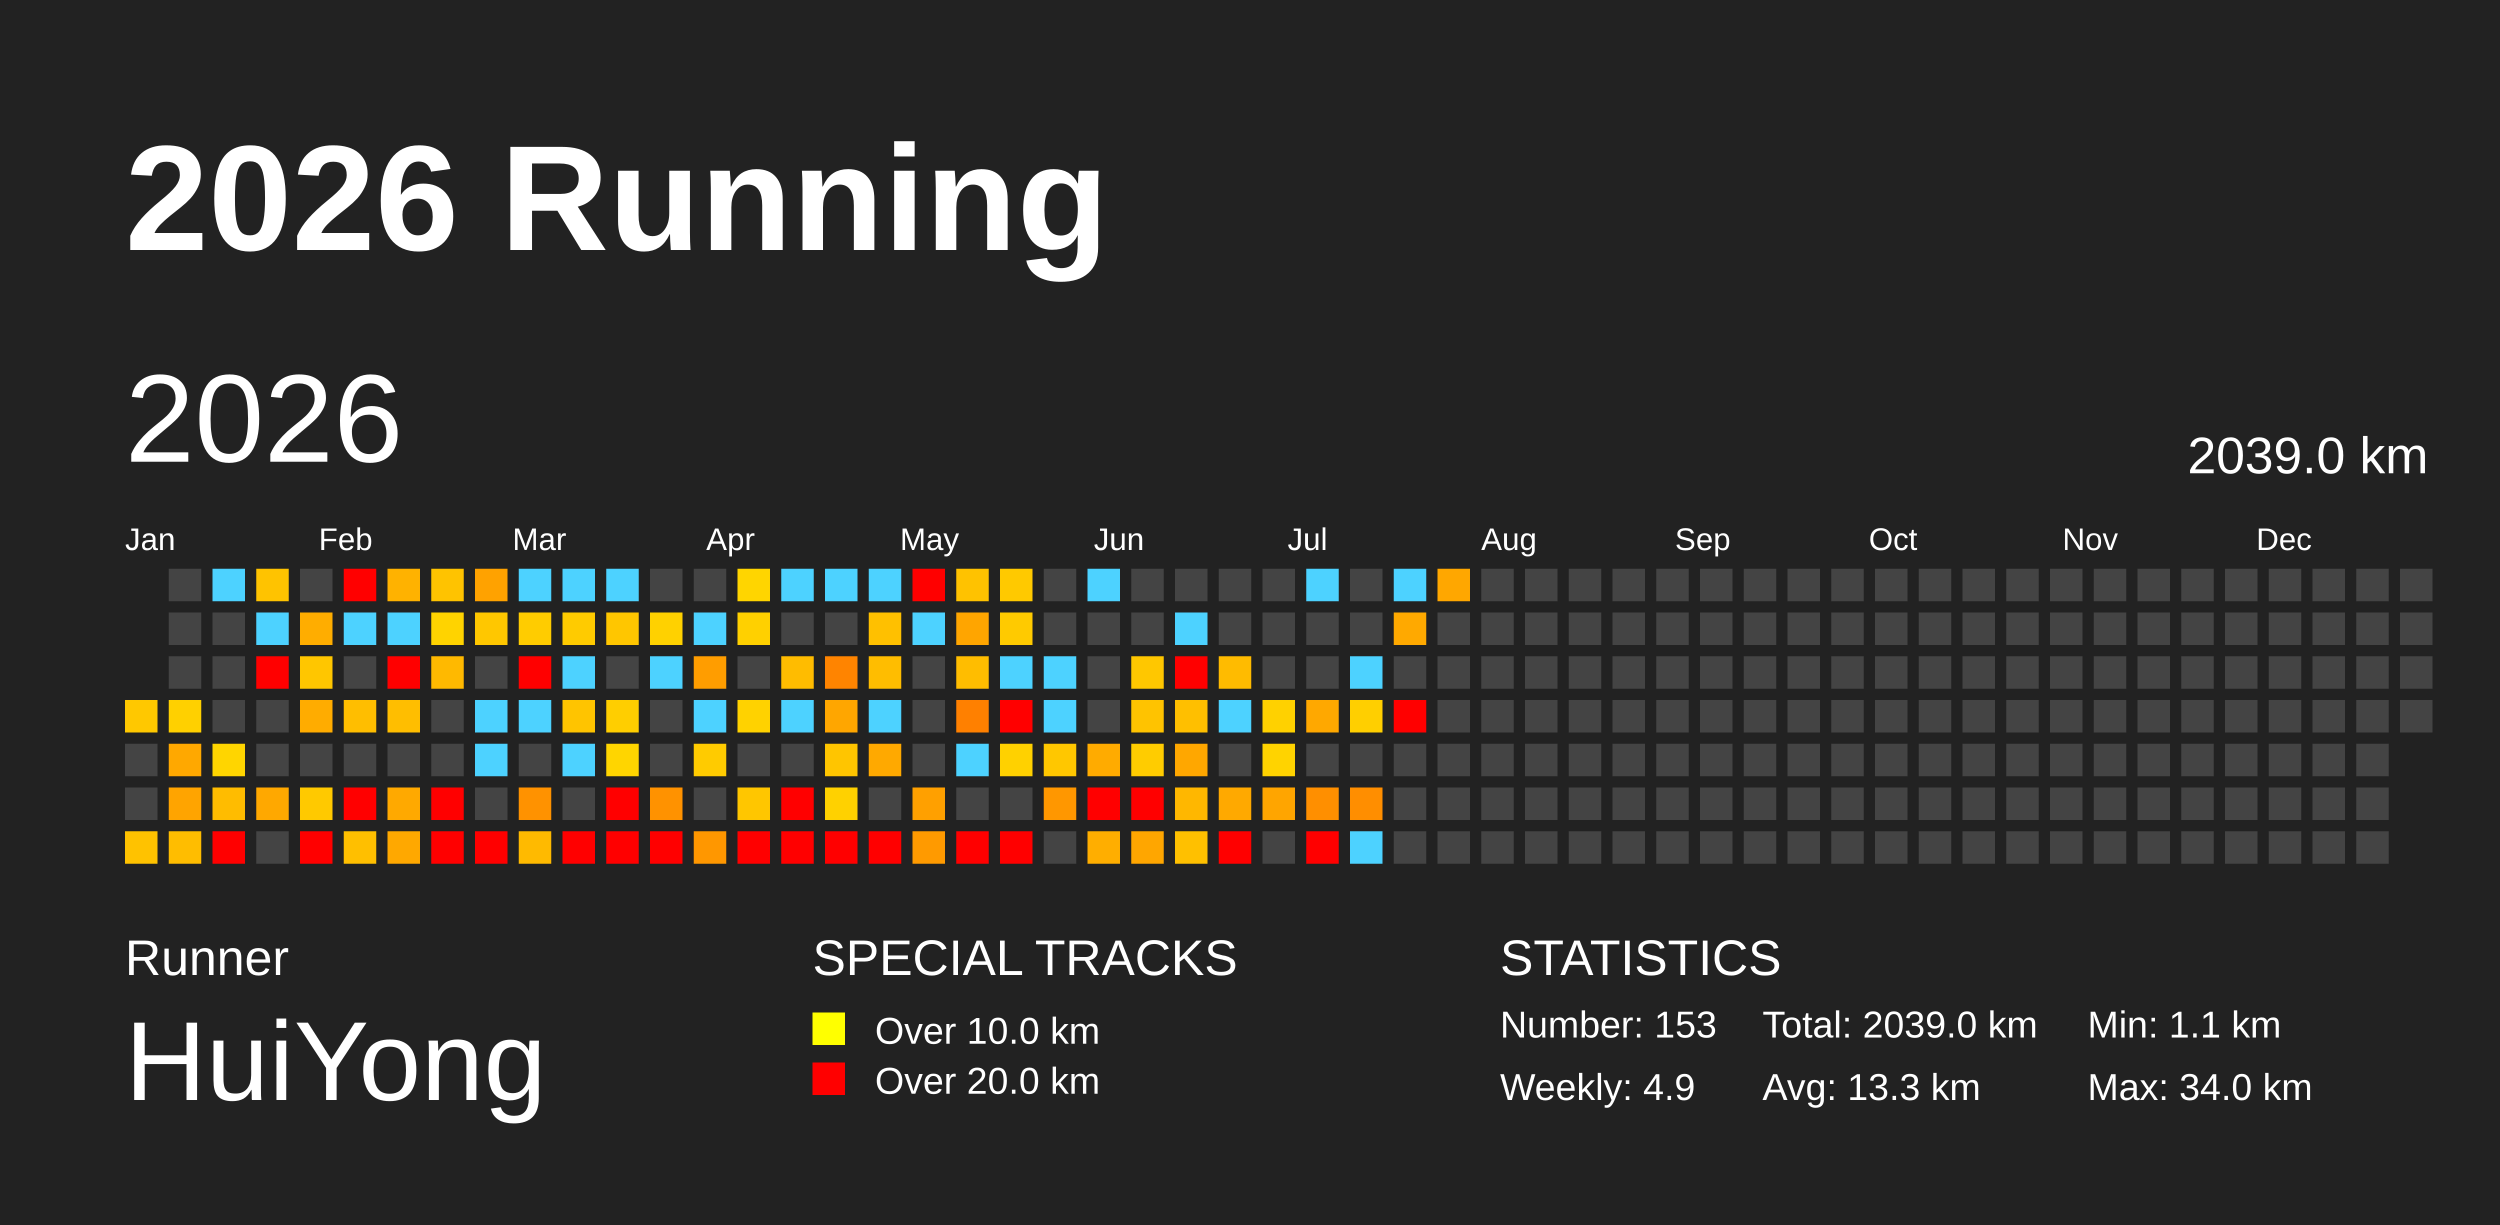
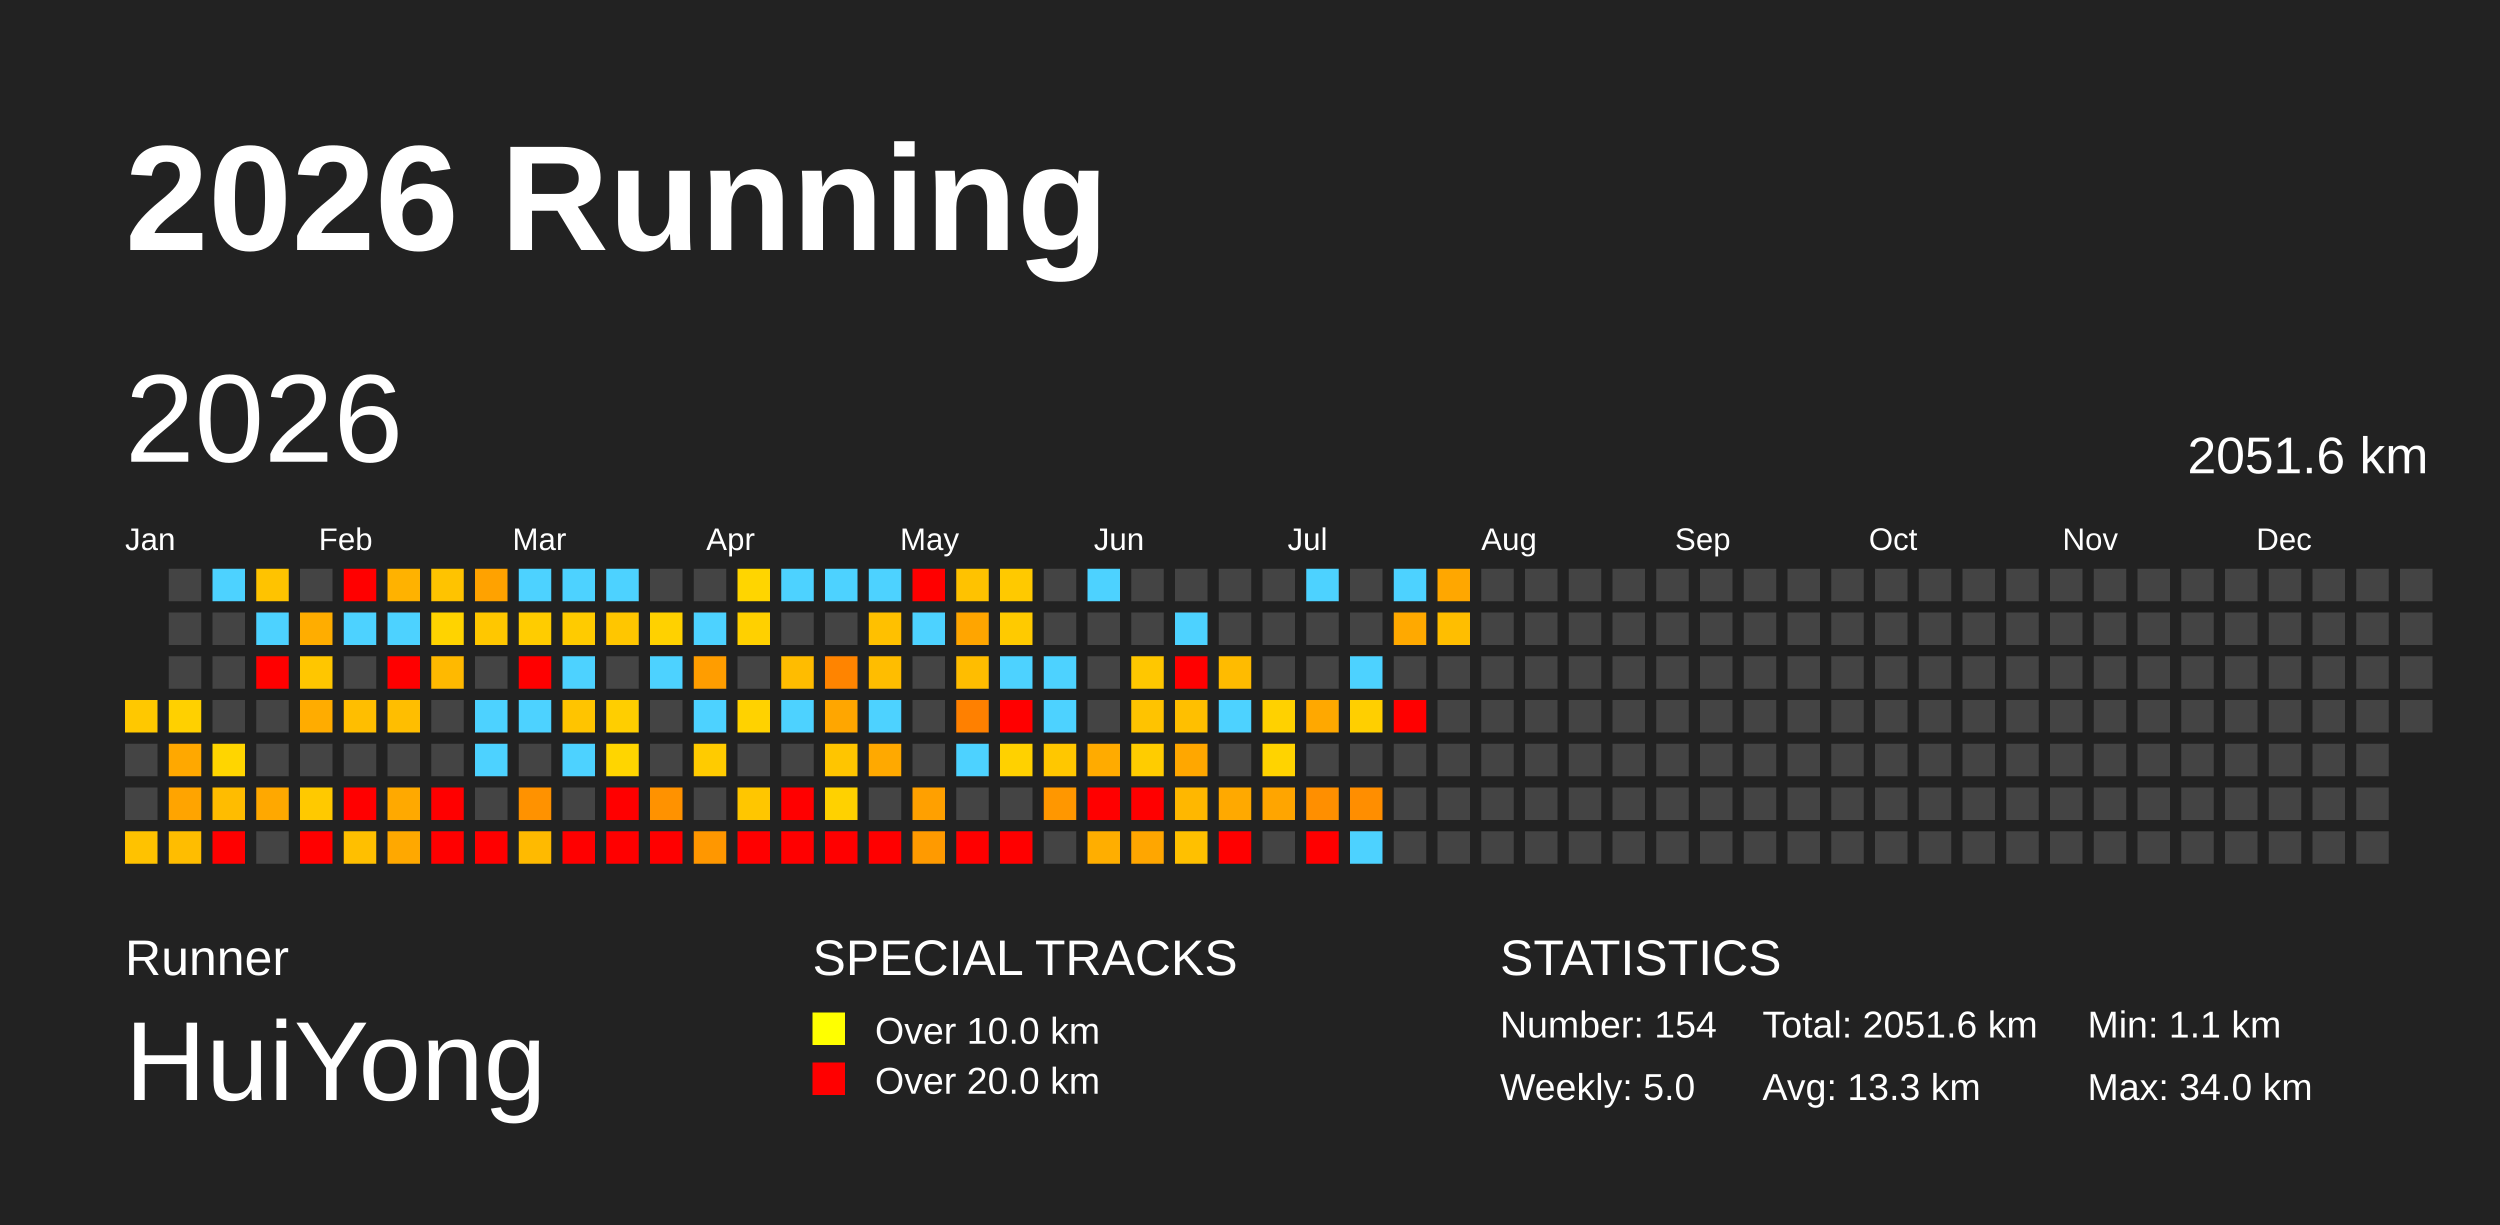
<svg xmlns="http://www.w3.org/2000/svg" baseProfile="full" height="98mm" version="1.1" viewBox="0,0,200,98" width="200mm">
  <defs />
  <rect fill="#222222" height="98" width="200" x="0" y="0" />
  <text fill="#FFFFFF" style="font-size:12px; font-family:Arial; font-weight:bold;" x="10" y="20">2026 Running</text>
  <text fill="#FFFFFF" style="font-size:4px; font-family:Arial" x="10" y="78">Runner</text>
  <text fill="#FFFFFF" style="font-size:9px; font-family:Arial" x="10" y="88">HuiYong</text>
  <text fill="#FFFFFF" style="font-size:4px; font-family:Arial" x="65" y="78">SPECIAL TRACKS</text>
  <rect fill="yellow" height="2.6" width="2.6" x="65" y="81" />
  <text fill="#FFFFFF" style="font-size:3px; font-family:Arial" x="70" y="83.5">Over 10.0 km</text>
  <rect fill="red" height="2.6" width="2.6" x="65" y="85" />
  <text fill="#FFFFFF" style="font-size:3px; font-family:Arial" x="70" y="87.5">Over 20.0 km</text>
  <text fill="#FFFFFF" style="font-size:4px; font-family:Arial" x="120" y="78">STATISTICS</text>
-   <text fill="#FFFFFF" style="font-size:3px; font-family:Arial" x="120" y="83">Number: 153</text>
-   <text fill="#FFFFFF" style="font-size:3px; font-family:Arial" x="120" y="88">Weekly: 4.9</text>
-   <text fill="#FFFFFF" style="font-size:3px; font-family:Arial" x="141" y="83">Total: 2039.0 km</text>
+   <text fill="#FFFFFF" style="font-size:3px; font-family:Arial" x="120" y="83">Number: 154</text>
+   <text fill="#FFFFFF" style="font-size:3px; font-family:Arial" x="120" y="88">Weekly: 5.0</text>
+   <text fill="#FFFFFF" style="font-size:3px; font-family:Arial" x="141" y="83">Total: 2051.6 km</text>
  <text fill="#FFFFFF" style="font-size:3px; font-family:Arial" x="141" y="88">Avg: 13.3 km</text>
  <text fill="#FFFFFF" style="font-size:3px; font-family:Arial" x="167" y="83">Min: 1.1 km</text>
  <text fill="#FFFFFF" style="font-size:3px; font-family:Arial" x="167" y="88">Max: 34.0 km</text>
  <text dominant-baseline="hanging" fill="#FFFFFF" style="font-size:10.0px; font-family:Arial;" x="10" y="30">2026</text>
-   <text dominant-baseline="hanging" fill="#FFFFFF" style="font-size:4.125px; font-family:Arial;" x="175" y="35">2039.0 km</text>
+   <text dominant-baseline="hanging" fill="#FFFFFF" style="font-size:4.125px; font-family:Arial;" x="175" y="35">2051.6 km</text>
  <text fill="#FFFFFF" style="font-size:2.5px; font-family:Arial" x="10.0" y="44">Jan</text>
  <text fill="#FFFFFF" style="font-size:2.5px; font-family:Arial" x="25.5" y="44">Feb</text>
  <text fill="#FFFFFF" style="font-size:2.5px; font-family:Arial" x="41.0" y="44">Mar</text>
  <text fill="#FFFFFF" style="font-size:2.5px; font-family:Arial" x="56.5" y="44">Apr</text>
  <text fill="#FFFFFF" style="font-size:2.5px; font-family:Arial" x="72.0" y="44">May</text>
  <text fill="#FFFFFF" style="font-size:2.5px; font-family:Arial" x="87.5" y="44">Jun</text>
  <text fill="#FFFFFF" style="font-size:2.5px; font-family:Arial" x="103.0" y="44">Jul</text>
  <text fill="#FFFFFF" style="font-size:2.5px; font-family:Arial" x="118.5" y="44">Aug</text>
  <text fill="#FFFFFF" style="font-size:2.5px; font-family:Arial" x="134.0" y="44">Sep</text>
  <text fill="#FFFFFF" style="font-size:2.5px; font-family:Arial" x="149.5" y="44">Oct</text>
  <text fill="#FFFFFF" style="font-size:2.5px; font-family:Arial" x="165.0" y="44">Nov</text>
  <text fill="#FFFFFF" style="font-size:2.5px; font-family:Arial" x="180.5" y="44">Dec</text>
  <rect fill="#ffc800" height="2.6" width="2.6" x="10.0" y="56.0" />
  <rect fill="#444444" height="2.6" width="2.6" x="10.0" y="59.5" />
  <rect fill="#444444" height="2.6" width="2.6" x="10.0" y="63.0" />
  <rect fill="#ffc200" height="2.6" width="2.6" x="10.0" y="66.5" />
  <rect fill="#444444" height="2.6" width="2.6" x="13.5" y="45.5" />
  <rect fill="#444444" height="2.6" width="2.6" x="13.5" y="49.0" />
  <rect fill="#444444" height="2.6" width="2.6" x="13.5" y="52.5" />
  <rect fill="#ffd000" height="2.6" width="2.6" x="13.5" y="56.0" />
  <rect fill="#ffa800" height="2.6" width="2.6" x="13.5" y="59.5" />
  <rect fill="#ffa400" height="2.6" width="2.6" x="13.5" y="63.0" />
  <rect fill="#ffbd00" height="2.6" width="2.6" x="13.5" y="66.5" />
  <rect fill="#4dd2ff" height="2.6" width="2.6" x="17.0" y="45.5" />
  <rect fill="#444444" height="2.6" width="2.6" x="17.0" y="49.0" />
  <rect fill="#444444" height="2.6" width="2.6" x="17.0" y="52.5" />
  <rect fill="#444444" height="2.6" width="2.6" x="17.0" y="56.0" />
  <rect fill="#ffd500" height="2.6" width="2.6" x="17.0" y="59.5" />
  <rect fill="#ffbc00" height="2.6" width="2.6" x="17.0" y="63.0" />
  <rect fill="red" height="2.6" width="2.6" x="17.0" y="66.5" />
  <rect fill="#ffc300" height="2.6" width="2.6" x="20.5" y="45.5" />
  <rect fill="#4dd2ff" height="2.6" width="2.6" x="20.5" y="49.0" />
  <rect fill="red" height="2.6" width="2.6" x="20.5" y="52.5" />
  <rect fill="#444444" height="2.6" width="2.6" x="20.5" y="56.0" />
  <rect fill="#444444" height="2.6" width="2.6" x="20.5" y="59.5" />
  <rect fill="#ffa800" height="2.6" width="2.6" x="20.5" y="63.0" />
  <rect fill="#444444" height="2.6" width="2.6" x="20.5" y="66.5" />
  <rect fill="#444444" height="2.6" width="2.6" x="24.0" y="45.5" />
  <rect fill="#ffad00" height="2.6" width="2.6" x="24.0" y="49.0" />
  <rect fill="#ffc600" height="2.6" width="2.6" x="24.0" y="52.5" />
  <rect fill="#ffac00" height="2.6" width="2.6" x="24.0" y="56.0" />
  <rect fill="#444444" height="2.6" width="2.6" x="24.0" y="59.5" />
  <rect fill="#ffc900" height="2.6" width="2.6" x="24.0" y="63.0" />
  <rect fill="red" height="2.6" width="2.6" x="24.0" y="66.5" />
  <rect fill="red" height="2.6" width="2.6" x="27.5" y="45.5" />
  <rect fill="#4dd2ff" height="2.6" width="2.6" x="27.5" y="49.0" />
  <rect fill="#444444" height="2.6" width="2.6" x="27.5" y="52.5" />
  <rect fill="#ffbe00" height="2.6" width="2.6" x="27.5" y="56.0" />
  <rect fill="#444444" height="2.6" width="2.6" x="27.5" y="59.5" />
  <rect fill="red" height="2.6" width="2.6" x="27.5" y="63.0" />
  <rect fill="#ffbf00" height="2.6" width="2.6" x="27.5" y="66.5" />
  <rect fill="#ffb200" height="2.6" width="2.6" x="31.0" y="45.5" />
  <rect fill="#4dd2ff" height="2.6" width="2.6" x="31.0" y="49.0" />
  <rect fill="red" height="2.6" width="2.6" x="31.0" y="52.5" />
  <rect fill="#ffbe00" height="2.6" width="2.6" x="31.0" y="56.0" />
  <rect fill="#444444" height="2.6" width="2.6" x="31.0" y="59.5" />
  <rect fill="#ffa900" height="2.6" width="2.6" x="31.0" y="63.0" />
  <rect fill="#ffa800" height="2.6" width="2.6" x="31.0" y="66.5" />
  <rect fill="#ffc300" height="2.6" width="2.6" x="34.5" y="45.5" />
  <rect fill="#ffd300" height="2.6" width="2.6" x="34.5" y="49.0" />
  <rect fill="#ffb900" height="2.6" width="2.6" x="34.5" y="52.5" />
  <rect fill="#444444" height="2.6" width="2.6" x="34.5" y="56.0" />
  <rect fill="#444444" height="2.6" width="2.6" x="34.5" y="59.5" />
  <rect fill="red" height="2.6" width="2.6" x="34.5" y="63.0" />
  <rect fill="red" height="2.6" width="2.6" x="34.5" y="66.5" />
  <rect fill="#ffa200" height="2.6" width="2.6" x="38.0" y="45.5" />
  <rect fill="#ffc700" height="2.6" width="2.6" x="38.0" y="49.0" />
  <rect fill="#444444" height="2.6" width="2.6" x="38.0" y="52.5" />
  <rect fill="#4dd2ff" height="2.6" width="2.6" x="38.0" y="56.0" />
  <rect fill="#4dd2ff" height="2.6" width="2.6" x="38.0" y="59.5" />
  <rect fill="#444444" height="2.6" width="2.6" x="38.0" y="63.0" />
  <rect fill="red" height="2.6" width="2.6" x="38.0" y="66.5" />
  <rect fill="#4dd2ff" height="2.6" width="2.6" x="41.5" y="45.5" />
  <rect fill="#ffcc00" height="2.6" width="2.6" x="41.5" y="49.0" />
  <rect fill="red" height="2.6" width="2.6" x="41.5" y="52.5" />
  <rect fill="#4dd2ff" height="2.6" width="2.6" x="41.5" y="56.0" />
  <rect fill="#444444" height="2.6" width="2.6" x="41.5" y="59.5" />
  <rect fill="#ff9200" height="2.6" width="2.6" x="41.5" y="63.0" />
  <rect fill="#ffba00" height="2.6" width="2.6" x="41.5" y="66.5" />
  <rect fill="#4dd2ff" height="2.6" width="2.6" x="45.0" y="45.5" />
  <rect fill="#ffcb00" height="2.6" width="2.6" x="45.0" y="49.0" />
  <rect fill="#4dd2ff" height="2.6" width="2.6" x="45.0" y="52.5" />
  <rect fill="#ffc400" height="2.6" width="2.6" x="45.0" y="56.0" />
  <rect fill="#4dd2ff" height="2.6" width="2.6" x="45.0" y="59.5" />
  <rect fill="#444444" height="2.6" width="2.6" x="45.0" y="63.0" />
  <rect fill="red" height="2.6" width="2.6" x="45.0" y="66.5" />
  <rect fill="#4dd2ff" height="2.6" width="2.6" x="48.5" y="45.5" />
  <rect fill="#ffc600" height="2.6" width="2.6" x="48.5" y="49.0" />
  <rect fill="#444444" height="2.6" width="2.6" x="48.5" y="52.5" />
  <rect fill="#ffce00" height="2.6" width="2.6" x="48.5" y="56.0" />
  <rect fill="#ffd500" height="2.6" width="2.6" x="48.5" y="59.5" />
  <rect fill="red" height="2.6" width="2.6" x="48.5" y="63.0" />
  <rect fill="red" height="2.6" width="2.6" x="48.5" y="66.5" />
  <rect fill="#444444" height="2.6" width="2.6" x="52.0" y="45.5" />
  <rect fill="#ffd100" height="2.6" width="2.6" x="52.0" y="49.0" />
  <rect fill="#4dd2ff" height="2.6" width="2.6" x="52.0" y="52.5" />
  <rect fill="#444444" height="2.6" width="2.6" x="52.0" y="56.0" />
  <rect fill="#444444" height="2.6" width="2.6" x="52.0" y="59.5" />
  <rect fill="#ff9200" height="2.6" width="2.6" x="52.0" y="63.0" />
  <rect fill="red" height="2.6" width="2.6" x="52.0" y="66.5" />
  <rect fill="#444444" height="2.6" width="2.6" x="55.5" y="45.5" />
  <rect fill="#4dd2ff" height="2.6" width="2.6" x="55.5" y="49.0" />
  <rect fill="#ff9d00" height="2.6" width="2.6" x="55.5" y="52.5" />
  <rect fill="#4dd2ff" height="2.6" width="2.6" x="55.5" y="56.0" />
  <rect fill="#ffcb00" height="2.6" width="2.6" x="55.5" y="59.5" />
  <rect fill="#444444" height="2.6" width="2.6" x="55.5" y="63.0" />
  <rect fill="#ff9700" height="2.6" width="2.6" x="55.5" y="66.5" />
  <rect fill="#ffd500" height="2.6" width="2.6" x="59.0" y="45.5" />
  <rect fill="#ffd000" height="2.6" width="2.6" x="59.0" y="49.0" />
  <rect fill="#444444" height="2.6" width="2.6" x="59.0" y="52.5" />
  <rect fill="#ffd200" height="2.6" width="2.6" x="59.0" y="56.0" />
  <rect fill="#444444" height="2.6" width="2.6" x="59.0" y="59.5" />
  <rect fill="#ffc600" height="2.6" width="2.6" x="59.0" y="63.0" />
  <rect fill="red" height="2.6" width="2.6" x="59.0" y="66.5" />
  <rect fill="#4dd2ff" height="2.6" width="2.6" x="62.5" y="45.5" />
  <rect fill="#444444" height="2.6" width="2.6" x="62.5" y="49.0" />
  <rect fill="#ffbc00" height="2.6" width="2.6" x="62.5" y="52.5" />
  <rect fill="#4dd2ff" height="2.6" width="2.6" x="62.5" y="56.0" />
  <rect fill="#444444" height="2.6" width="2.6" x="62.5" y="59.5" />
  <rect fill="red" height="2.6" width="2.6" x="62.5" y="63.0" />
  <rect fill="red" height="2.6" width="2.6" x="62.5" y="66.5" />
  <rect fill="#4dd2ff" height="2.6" width="2.6" x="66.0" y="45.5" />
  <rect fill="#444444" height="2.6" width="2.6" x="66.0" y="49.0" />
  <rect fill="#ff8400" height="2.6" width="2.6" x="66.0" y="52.5" />
  <rect fill="#ffa600" height="2.6" width="2.6" x="66.0" y="56.0" />
  <rect fill="#ffc500" height="2.6" width="2.6" x="66.0" y="59.5" />
  <rect fill="#ffd100" height="2.6" width="2.6" x="66.0" y="63.0" />
  <rect fill="red" height="2.6" width="2.6" x="66.0" y="66.5" />
  <rect fill="#4dd2ff" height="2.6" width="2.6" x="69.5" y="45.5" />
  <rect fill="#ffc000" height="2.6" width="2.6" x="69.5" y="49.0" />
  <rect fill="#ffbd00" height="2.6" width="2.6" x="69.5" y="52.5" />
  <rect fill="#4dd2ff" height="2.6" width="2.6" x="69.5" y="56.0" />
  <rect fill="#ffa900" height="2.6" width="2.6" x="69.5" y="59.5" />
  <rect fill="#444444" height="2.6" width="2.6" x="69.5" y="63.0" />
  <rect fill="red" height="2.6" width="2.6" x="69.5" y="66.5" />
  <rect fill="red" height="2.6" width="2.6" x="73.0" y="45.5" />
  <rect fill="#4dd2ff" height="2.6" width="2.6" x="73.0" y="49.0" />
  <rect fill="#444444" height="2.6" width="2.6" x="73.0" y="52.5" />
  <rect fill="#444444" height="2.6" width="2.6" x="73.0" y="56.0" />
  <rect fill="#444444" height="2.6" width="2.6" x="73.0" y="59.5" />
  <rect fill="#ffa000" height="2.6" width="2.6" x="73.0" y="63.0" />
  <rect fill="#ff9a00" height="2.6" width="2.6" x="73.0" y="66.5" />
  <rect fill="#ffc200" height="2.6" width="2.6" x="76.5" y="45.5" />
  <rect fill="#ffa500" height="2.6" width="2.6" x="76.5" y="49.0" />
  <rect fill="#ffbd00" height="2.6" width="2.6" x="76.5" y="52.5" />
  <rect fill="#ff8000" height="2.6" width="2.6" x="76.5" y="56.0" />
  <rect fill="#4dd2ff" height="2.6" width="2.6" x="76.5" y="59.5" />
  <rect fill="#444444" height="2.6" width="2.6" x="76.5" y="63.0" />
  <rect fill="red" height="2.6" width="2.6" x="76.5" y="66.5" />
  <rect fill="#ffc900" height="2.6" width="2.6" x="80.0" y="45.5" />
  <rect fill="#ffca00" height="2.6" width="2.6" x="80.0" y="49.0" />
  <rect fill="#4dd2ff" height="2.6" width="2.6" x="80.0" y="52.5" />
  <rect fill="red" height="2.6" width="2.6" x="80.0" y="56.0" />
  <rect fill="#ffd100" height="2.6" width="2.6" x="80.0" y="59.5" />
  <rect fill="#444444" height="2.6" width="2.6" x="80.0" y="63.0" />
  <rect fill="red" height="2.6" width="2.6" x="80.0" y="66.5" />
  <rect fill="#444444" height="2.6" width="2.6" x="83.5" y="45.5" />
  <rect fill="#444444" height="2.6" width="2.6" x="83.5" y="49.0" />
  <rect fill="#4dd2ff" height="2.6" width="2.6" x="83.5" y="52.5" />
  <rect fill="#4dd2ff" height="2.6" width="2.6" x="83.5" y="56.0" />
  <rect fill="#ffc700" height="2.6" width="2.6" x="83.5" y="59.5" />
  <rect fill="#ff9700" height="2.6" width="2.6" x="83.5" y="63.0" />
  <rect fill="#444444" height="2.6" width="2.6" x="83.5" y="66.5" />
  <rect fill="#4dd2ff" height="2.6" width="2.6" x="87.0" y="45.5" />
  <rect fill="#444444" height="2.6" width="2.6" x="87.0" y="49.0" />
  <rect fill="#444444" height="2.6" width="2.6" x="87.0" y="52.5" />
  <rect fill="#444444" height="2.6" width="2.6" x="87.0" y="56.0" />
  <rect fill="#ffab00" height="2.6" width="2.6" x="87.0" y="59.5" />
  <rect fill="red" height="2.6" width="2.6" x="87.0" y="63.0" />
  <rect fill="#ffae00" height="2.6" width="2.6" x="87.0" y="66.5" />
  <rect fill="#444444" height="2.6" width="2.6" x="90.5" y="45.5" />
  <rect fill="#444444" height="2.6" width="2.6" x="90.5" y="49.0" />
  <rect fill="#ffc700" height="2.6" width="2.6" x="90.5" y="52.5" />
  <rect fill="#ffc300" height="2.6" width="2.6" x="90.5" y="56.0" />
  <rect fill="#ffcc00" height="2.6" width="2.6" x="90.5" y="59.5" />
  <rect fill="red" height="2.6" width="2.6" x="90.5" y="63.0" />
  <rect fill="#ffa600" height="2.6" width="2.6" x="90.5" y="66.5" />
  <rect fill="#444444" height="2.6" width="2.6" x="94.0" y="45.5" />
  <rect fill="#4dd2ff" height="2.6" width="2.6" x="94.0" y="49.0" />
  <rect fill="red" height="2.6" width="2.6" x="94.0" y="52.5" />
  <rect fill="#ffbf00" height="2.6" width="2.6" x="94.0" y="56.0" />
  <rect fill="#ffa700" height="2.6" width="2.6" x="94.0" y="59.5" />
  <rect fill="#ffb700" height="2.6" width="2.6" x="94.0" y="63.0" />
  <rect fill="#ffc000" height="2.6" width="2.6" x="94.0" y="66.5" />
  <rect fill="#444444" height="2.6" width="2.6" x="97.5" y="45.5" />
  <rect fill="#444444" height="2.6" width="2.6" x="97.5" y="49.0" />
  <rect fill="#ffbb00" height="2.6" width="2.6" x="97.5" y="52.5" />
  <rect fill="#4dd2ff" height="2.6" width="2.6" x="97.5" y="56.0" />
  <rect fill="#444444" height="2.6" width="2.6" x="97.5" y="59.5" />
  <rect fill="#ffa900" height="2.6" width="2.6" x="97.5" y="63.0" />
  <rect fill="red" height="2.6" width="2.6" x="97.5" y="66.5" />
  <rect fill="#444444" height="2.6" width="2.6" x="101.0" y="45.5" />
  <rect fill="#444444" height="2.6" width="2.6" x="101.0" y="49.0" />
  <rect fill="#444444" height="2.6" width="2.6" x="101.0" y="52.5" />
  <rect fill="#ffd100" height="2.6" width="2.6" x="101.0" y="56.0" />
  <rect fill="#ffd300" height="2.6" width="2.6" x="101.0" y="59.5" />
  <rect fill="#ffa500" height="2.6" width="2.6" x="101.0" y="63.0" />
  <rect fill="#444444" height="2.6" width="2.6" x="101.0" y="66.5" />
  <rect fill="#4dd2ff" height="2.6" width="2.6" x="104.5" y="45.5" />
  <rect fill="#444444" height="2.6" width="2.6" x="104.5" y="49.0" />
  <rect fill="#444444" height="2.6" width="2.6" x="104.5" y="52.5" />
  <rect fill="#ffa800" height="2.6" width="2.6" x="104.5" y="56.0" />
  <rect fill="#444444" height="2.6" width="2.6" x="104.5" y="59.5" />
  <rect fill="#ff8f00" height="2.6" width="2.6" x="104.5" y="63.0" />
  <rect fill="red" height="2.6" width="2.6" x="104.5" y="66.5" />
  <rect fill="#444444" height="2.6" width="2.6" x="108.0" y="45.5" />
  <rect fill="#444444" height="2.6" width="2.6" x="108.0" y="49.0" />
  <rect fill="#4dd2ff" height="2.6" width="2.6" x="108.0" y="52.5" />
  <rect fill="#ffcf00" height="2.6" width="2.6" x="108.0" y="56.0" />
  <rect fill="#444444" height="2.6" width="2.6" x="108.0" y="59.5" />
  <rect fill="#ff8e00" height="2.6" width="2.6" x="108.0" y="63.0" />
  <rect fill="#4dd2ff" height="2.6" width="2.6" x="108.0" y="66.5" />
  <rect fill="#4dd2ff" height="2.6" width="2.6" x="111.5" y="45.5" />
  <rect fill="#ffa900" height="2.6" width="2.6" x="111.5" y="49.0" />
  <rect fill="#444444" height="2.6" width="2.6" x="111.5" y="52.5" />
  <rect fill="red" height="2.6" width="2.6" x="111.5" y="56.0" />
  <rect fill="#444444" height="2.6" width="2.6" x="111.5" y="59.5" />
  <rect fill="#444444" height="2.6" width="2.6" x="111.5" y="63.0" />
  <rect fill="#444444" height="2.6" width="2.6" x="111.5" y="66.5" />
  <rect fill="#ffa700" height="2.6" width="2.6" x="115.0" y="45.5" />
-   <rect fill="#444444" height="2.6" width="2.6" x="115.0" y="49.0" />
+   <rect fill="#ffbe00" height="2.6" width="2.6" x="115.0" y="49.0" />
  <rect fill="#444444" height="2.6" width="2.6" x="115.0" y="52.5" />
  <rect fill="#444444" height="2.6" width="2.6" x="115.0" y="56.0" />
  <rect fill="#444444" height="2.6" width="2.6" x="115.0" y="59.5" />
  <rect fill="#444444" height="2.6" width="2.6" x="115.0" y="63.0" />
  <rect fill="#444444" height="2.6" width="2.6" x="115.0" y="66.5" />
  <rect fill="#444444" height="2.6" width="2.6" x="118.5" y="45.5" />
  <rect fill="#444444" height="2.6" width="2.6" x="118.5" y="49.0" />
  <rect fill="#444444" height="2.6" width="2.6" x="118.5" y="52.5" />
  <rect fill="#444444" height="2.6" width="2.6" x="118.5" y="56.0" />
  <rect fill="#444444" height="2.6" width="2.6" x="118.5" y="59.5" />
  <rect fill="#444444" height="2.6" width="2.6" x="118.5" y="63.0" />
  <rect fill="#444444" height="2.6" width="2.6" x="118.5" y="66.5" />
  <rect fill="#444444" height="2.6" width="2.6" x="122.0" y="45.5" />
  <rect fill="#444444" height="2.6" width="2.6" x="122.0" y="49.0" />
  <rect fill="#444444" height="2.6" width="2.6" x="122.0" y="52.5" />
  <rect fill="#444444" height="2.6" width="2.6" x="122.0" y="56.0" />
  <rect fill="#444444" height="2.6" width="2.6" x="122.0" y="59.5" />
  <rect fill="#444444" height="2.6" width="2.6" x="122.0" y="63.0" />
  <rect fill="#444444" height="2.6" width="2.6" x="122.0" y="66.5" />
  <rect fill="#444444" height="2.6" width="2.6" x="125.5" y="45.5" />
  <rect fill="#444444" height="2.6" width="2.6" x="125.5" y="49.0" />
  <rect fill="#444444" height="2.6" width="2.6" x="125.5" y="52.5" />
  <rect fill="#444444" height="2.6" width="2.6" x="125.5" y="56.0" />
  <rect fill="#444444" height="2.6" width="2.6" x="125.5" y="59.5" />
  <rect fill="#444444" height="2.6" width="2.6" x="125.5" y="63.0" />
  <rect fill="#444444" height="2.6" width="2.6" x="125.5" y="66.5" />
  <rect fill="#444444" height="2.6" width="2.6" x="129.0" y="45.5" />
  <rect fill="#444444" height="2.6" width="2.6" x="129.0" y="49.0" />
  <rect fill="#444444" height="2.6" width="2.6" x="129.0" y="52.5" />
  <rect fill="#444444" height="2.6" width="2.6" x="129.0" y="56.0" />
  <rect fill="#444444" height="2.6" width="2.6" x="129.0" y="59.5" />
  <rect fill="#444444" height="2.6" width="2.6" x="129.0" y="63.0" />
  <rect fill="#444444" height="2.6" width="2.6" x="129.0" y="66.5" />
  <rect fill="#444444" height="2.6" width="2.6" x="132.5" y="45.5" />
  <rect fill="#444444" height="2.6" width="2.6" x="132.5" y="49.0" />
  <rect fill="#444444" height="2.6" width="2.6" x="132.5" y="52.5" />
  <rect fill="#444444" height="2.6" width="2.6" x="132.5" y="56.0" />
  <rect fill="#444444" height="2.6" width="2.6" x="132.5" y="59.5" />
  <rect fill="#444444" height="2.6" width="2.6" x="132.5" y="63.0" />
  <rect fill="#444444" height="2.6" width="2.6" x="132.5" y="66.5" />
  <rect fill="#444444" height="2.6" width="2.6" x="136.0" y="45.5" />
  <rect fill="#444444" height="2.6" width="2.6" x="136.0" y="49.0" />
  <rect fill="#444444" height="2.6" width="2.6" x="136.0" y="52.5" />
  <rect fill="#444444" height="2.6" width="2.6" x="136.0" y="56.0" />
  <rect fill="#444444" height="2.6" width="2.6" x="136.0" y="59.5" />
  <rect fill="#444444" height="2.6" width="2.6" x="136.0" y="63.0" />
  <rect fill="#444444" height="2.6" width="2.6" x="136.0" y="66.5" />
  <rect fill="#444444" height="2.6" width="2.6" x="139.5" y="45.5" />
  <rect fill="#444444" height="2.6" width="2.6" x="139.5" y="49.0" />
  <rect fill="#444444" height="2.6" width="2.6" x="139.5" y="52.5" />
  <rect fill="#444444" height="2.6" width="2.6" x="139.5" y="56.0" />
  <rect fill="#444444" height="2.6" width="2.6" x="139.5" y="59.5" />
  <rect fill="#444444" height="2.6" width="2.6" x="139.5" y="63.0" />
  <rect fill="#444444" height="2.6" width="2.6" x="139.5" y="66.5" />
  <rect fill="#444444" height="2.6" width="2.6" x="143.0" y="45.5" />
  <rect fill="#444444" height="2.6" width="2.6" x="143.0" y="49.0" />
  <rect fill="#444444" height="2.6" width="2.6" x="143.0" y="52.5" />
  <rect fill="#444444" height="2.6" width="2.6" x="143.0" y="56.0" />
  <rect fill="#444444" height="2.6" width="2.6" x="143.0" y="59.5" />
  <rect fill="#444444" height="2.6" width="2.6" x="143.0" y="63.0" />
  <rect fill="#444444" height="2.6" width="2.6" x="143.0" y="66.5" />
  <rect fill="#444444" height="2.6" width="2.6" x="146.5" y="45.5" />
  <rect fill="#444444" height="2.6" width="2.6" x="146.5" y="49.0" />
  <rect fill="#444444" height="2.6" width="2.6" x="146.5" y="52.5" />
  <rect fill="#444444" height="2.6" width="2.6" x="146.5" y="56.0" />
  <rect fill="#444444" height="2.6" width="2.6" x="146.5" y="59.5" />
  <rect fill="#444444" height="2.6" width="2.6" x="146.5" y="63.0" />
  <rect fill="#444444" height="2.6" width="2.6" x="146.5" y="66.5" />
  <rect fill="#444444" height="2.6" width="2.6" x="150.0" y="45.5" />
  <rect fill="#444444" height="2.6" width="2.6" x="150.0" y="49.0" />
  <rect fill="#444444" height="2.6" width="2.6" x="150.0" y="52.5" />
  <rect fill="#444444" height="2.6" width="2.6" x="150.0" y="56.0" />
  <rect fill="#444444" height="2.6" width="2.6" x="150.0" y="59.5" />
  <rect fill="#444444" height="2.6" width="2.6" x="150.0" y="63.0" />
  <rect fill="#444444" height="2.6" width="2.6" x="150.0" y="66.5" />
  <rect fill="#444444" height="2.6" width="2.6" x="153.5" y="45.5" />
  <rect fill="#444444" height="2.6" width="2.6" x="153.5" y="49.0" />
  <rect fill="#444444" height="2.6" width="2.6" x="153.5" y="52.5" />
  <rect fill="#444444" height="2.6" width="2.6" x="153.5" y="56.0" />
  <rect fill="#444444" height="2.6" width="2.6" x="153.5" y="59.5" />
  <rect fill="#444444" height="2.6" width="2.6" x="153.5" y="63.0" />
  <rect fill="#444444" height="2.6" width="2.6" x="153.5" y="66.5" />
  <rect fill="#444444" height="2.6" width="2.6" x="157.0" y="45.5" />
  <rect fill="#444444" height="2.6" width="2.6" x="157.0" y="49.0" />
  <rect fill="#444444" height="2.6" width="2.6" x="157.0" y="52.5" />
  <rect fill="#444444" height="2.6" width="2.6" x="157.0" y="56.0" />
  <rect fill="#444444" height="2.6" width="2.6" x="157.0" y="59.5" />
  <rect fill="#444444" height="2.6" width="2.6" x="157.0" y="63.0" />
  <rect fill="#444444" height="2.6" width="2.6" x="157.0" y="66.5" />
  <rect fill="#444444" height="2.6" width="2.6" x="160.5" y="45.5" />
  <rect fill="#444444" height="2.6" width="2.6" x="160.5" y="49.0" />
  <rect fill="#444444" height="2.6" width="2.6" x="160.5" y="52.5" />
  <rect fill="#444444" height="2.6" width="2.6" x="160.5" y="56.0" />
  <rect fill="#444444" height="2.6" width="2.6" x="160.5" y="59.5" />
  <rect fill="#444444" height="2.6" width="2.6" x="160.5" y="63.0" />
  <rect fill="#444444" height="2.6" width="2.6" x="160.5" y="66.5" />
  <rect fill="#444444" height="2.6" width="2.6" x="164.0" y="45.5" />
  <rect fill="#444444" height="2.6" width="2.6" x="164.0" y="49.0" />
  <rect fill="#444444" height="2.6" width="2.6" x="164.0" y="52.5" />
  <rect fill="#444444" height="2.6" width="2.6" x="164.0" y="56.0" />
  <rect fill="#444444" height="2.6" width="2.6" x="164.0" y="59.5" />
  <rect fill="#444444" height="2.6" width="2.6" x="164.0" y="63.0" />
  <rect fill="#444444" height="2.6" width="2.6" x="164.0" y="66.5" />
  <rect fill="#444444" height="2.6" width="2.6" x="167.5" y="45.5" />
  <rect fill="#444444" height="2.6" width="2.6" x="167.5" y="49.0" />
  <rect fill="#444444" height="2.6" width="2.6" x="167.5" y="52.5" />
  <rect fill="#444444" height="2.6" width="2.6" x="167.5" y="56.0" />
  <rect fill="#444444" height="2.6" width="2.6" x="167.5" y="59.5" />
  <rect fill="#444444" height="2.6" width="2.6" x="167.5" y="63.0" />
  <rect fill="#444444" height="2.6" width="2.6" x="167.5" y="66.5" />
  <rect fill="#444444" height="2.6" width="2.6" x="171.0" y="45.5" />
  <rect fill="#444444" height="2.6" width="2.6" x="171.0" y="49.0" />
  <rect fill="#444444" height="2.6" width="2.6" x="171.0" y="52.5" />
  <rect fill="#444444" height="2.6" width="2.6" x="171.0" y="56.0" />
  <rect fill="#444444" height="2.6" width="2.6" x="171.0" y="59.5" />
  <rect fill="#444444" height="2.6" width="2.6" x="171.0" y="63.0" />
  <rect fill="#444444" height="2.6" width="2.6" x="171.0" y="66.5" />
  <rect fill="#444444" height="2.6" width="2.6" x="174.5" y="45.5" />
  <rect fill="#444444" height="2.6" width="2.6" x="174.5" y="49.0" />
  <rect fill="#444444" height="2.6" width="2.6" x="174.5" y="52.5" />
  <rect fill="#444444" height="2.6" width="2.6" x="174.5" y="56.0" />
  <rect fill="#444444" height="2.6" width="2.6" x="174.5" y="59.5" />
  <rect fill="#444444" height="2.6" width="2.6" x="174.5" y="63.0" />
  <rect fill="#444444" height="2.6" width="2.6" x="174.5" y="66.5" />
  <rect fill="#444444" height="2.6" width="2.6" x="178.0" y="45.5" />
  <rect fill="#444444" height="2.6" width="2.6" x="178.0" y="49.0" />
  <rect fill="#444444" height="2.6" width="2.6" x="178.0" y="52.5" />
  <rect fill="#444444" height="2.6" width="2.6" x="178.0" y="56.0" />
  <rect fill="#444444" height="2.6" width="2.6" x="178.0" y="59.5" />
  <rect fill="#444444" height="2.6" width="2.6" x="178.0" y="63.0" />
  <rect fill="#444444" height="2.6" width="2.6" x="178.0" y="66.5" />
  <rect fill="#444444" height="2.6" width="2.6" x="181.5" y="45.5" />
  <rect fill="#444444" height="2.6" width="2.6" x="181.5" y="49.0" />
  <rect fill="#444444" height="2.6" width="2.6" x="181.5" y="52.5" />
  <rect fill="#444444" height="2.6" width="2.6" x="181.5" y="56.0" />
  <rect fill="#444444" height="2.6" width="2.6" x="181.5" y="59.5" />
  <rect fill="#444444" height="2.6" width="2.6" x="181.5" y="63.0" />
  <rect fill="#444444" height="2.6" width="2.6" x="181.5" y="66.5" />
  <rect fill="#444444" height="2.6" width="2.6" x="185.0" y="45.5" />
  <rect fill="#444444" height="2.6" width="2.6" x="185.0" y="49.0" />
  <rect fill="#444444" height="2.6" width="2.6" x="185.0" y="52.5" />
  <rect fill="#444444" height="2.6" width="2.6" x="185.0" y="56.0" />
  <rect fill="#444444" height="2.6" width="2.6" x="185.0" y="59.5" />
  <rect fill="#444444" height="2.6" width="2.6" x="185.0" y="63.0" />
  <rect fill="#444444" height="2.6" width="2.6" x="185.0" y="66.5" />
  <rect fill="#444444" height="2.6" width="2.6" x="188.5" y="45.5" />
  <rect fill="#444444" height="2.6" width="2.6" x="188.5" y="49.0" />
  <rect fill="#444444" height="2.6" width="2.6" x="188.5" y="52.5" />
  <rect fill="#444444" height="2.6" width="2.6" x="188.5" y="56.0" />
  <rect fill="#444444" height="2.6" width="2.6" x="188.5" y="59.5" />
  <rect fill="#444444" height="2.6" width="2.6" x="188.5" y="63.0" />
  <rect fill="#444444" height="2.6" width="2.6" x="188.5" y="66.5" />
  <rect fill="#444444" height="2.6" width="2.6" x="192.0" y="45.5" />
  <rect fill="#444444" height="2.6" width="2.6" x="192.0" y="49.0" />
  <rect fill="#444444" height="2.6" width="2.6" x="192.0" y="52.5" />
  <rect fill="#444444" height="2.6" width="2.6" x="192.0" y="56.0" />
</svg>
